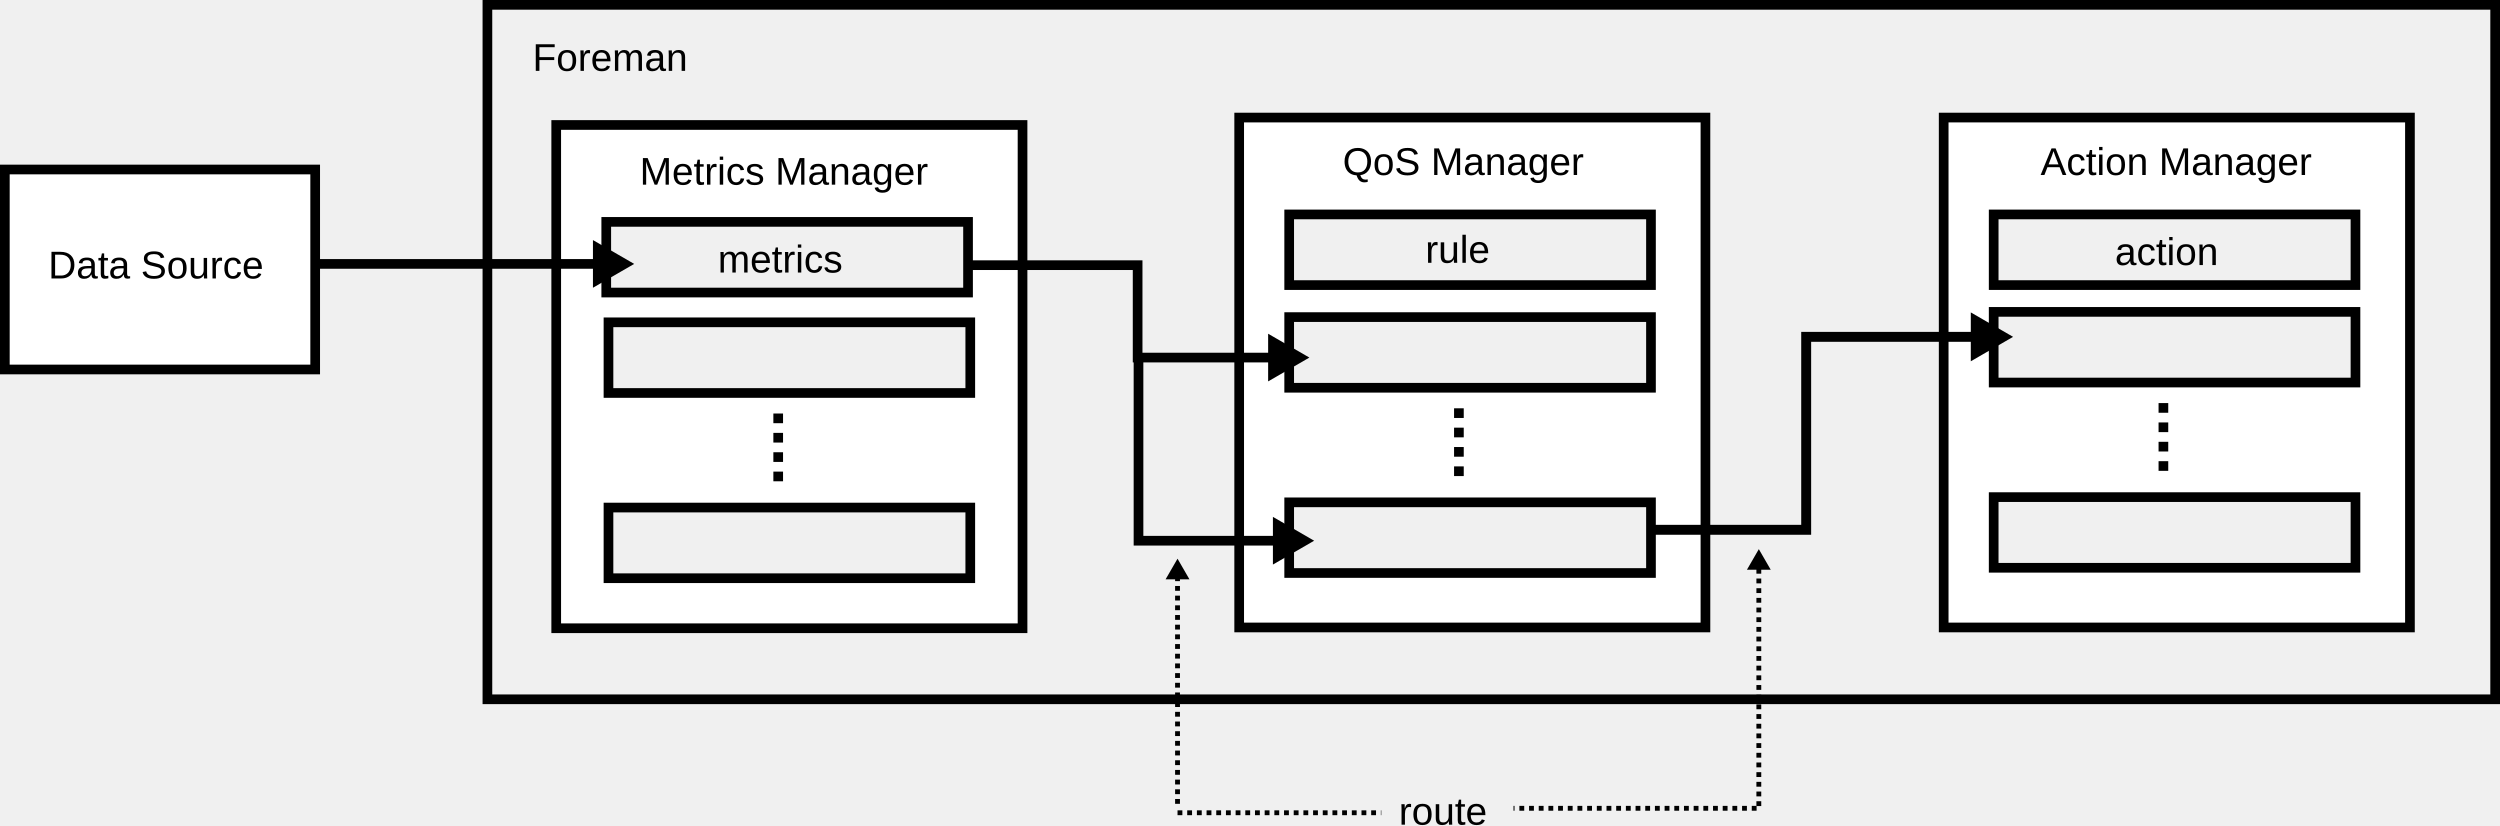
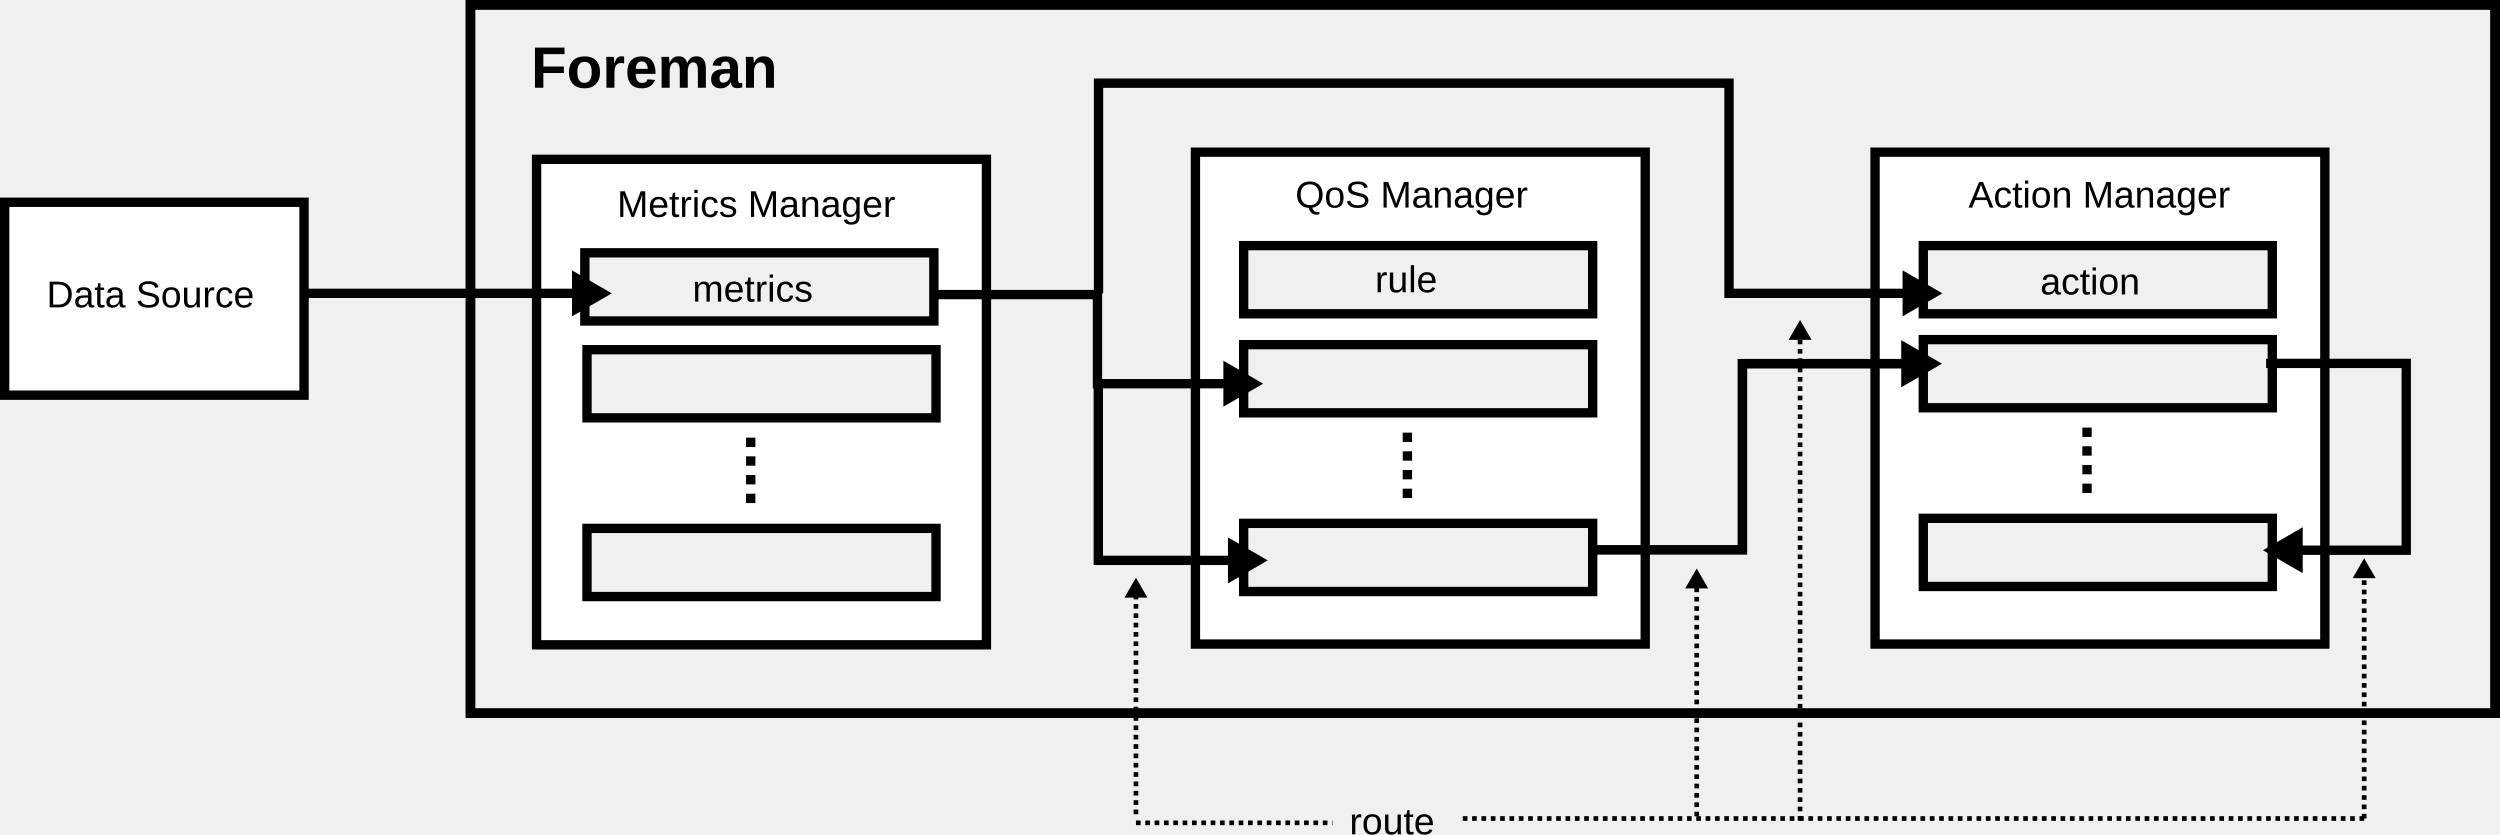
- <svg xmlns="http://www.w3.org/2000/svg" xmlns:ns1="http://www.openswatchbook.org/uri/2009/osb" xmlns:xlink="http://www.w3.org/1999/xlink" width="516.388" height="170.435" id="svg2" version="1.1">
+ <svg xmlns="http://www.w3.org/2000/svg" xmlns:ns1="http://www.openswatchbook.org/uri/2009/osb" xmlns:xlink="http://www.w3.org/1999/xlink" width="535.288" height="178.733" id="svg2" version="1.1">
  <defs id="defs4">
    <marker orient="auto" refY="0" refX="0" id="Arrow2Mend" style="overflow:visible">
      <path id="path4398" style="fill:#000000;fill-opacity:1;fill-rule:evenodd;stroke:#000000;stroke-width:0.625;stroke-linejoin:round;stroke-opacity:1" d="M 8.719,4.034 -2.207,0.016 8.719,-4.002 c -1.745,2.372 -1.735,5.617 -6e-7,8.035 z" transform="scale(-0.6,-0.6)" />
    </marker>
    <marker orient="auto" refY="0" refX="0" id="TriangleOutL" style="overflow:visible">
      <path id="path4823" d="m 5.77,0 -8.65,5 0,-10 8.65,5 z" style="fill-rule:evenodd;stroke:#000000;stroke-width:1pt" transform="scale(0.8,0.8)" />
    </marker>
    <marker orient="auto" refY="0" refX="0" id="TriangleOutM" style="overflow:visible">
      <path id="path4826" d="m 5.77,0 -8.65,5 0,-10 8.65,5 z" style="fill-rule:evenodd;stroke:#000000;stroke-width:1pt" transform="scale(0.4,0.4)" />
    </marker>
    <marker orient="auto" refY="0" refX="0" id="TriangleOutS" style="overflow:visible">
      <path id="path4045" d="m 5.77,0 -8.65,5 0,-10 8.65,5 z" style="fill-rule:evenodd;stroke:#000000;stroke-width:1pt" transform="scale(0.2,0.2)" />
    </marker>
    <marker orient="auto" refY="0" refX="0" id="Arrow1Mend" style="overflow:visible">
      <path id="path3906" d="M 0,0 5,-5 -12.5,0 5,5 0,0 Z" style="fill-rule:evenodd;stroke:#000000;stroke-width:1pt" transform="matrix(-0.4,0,0,-0.4,-4,0)" />
    </marker>
    <marker orient="auto" refY="0" refX="0" id="Arrow1Lend" style="overflow:visible">
      <path id="path3900" d="M 0,0 5,-5 -12.5,0 5,5 0,0 Z" style="fill-rule:evenodd;stroke:#000000;stroke-width:1pt" transform="matrix(-0.8,0,0,-0.8,-10,0)" />
    </marker>
    <marker orient="auto" refY="0" refX="0" id="Arrow2Lend" style="overflow:visible">
      <path id="path3918" style="fill-rule:evenodd;stroke-width:0.625;stroke-linejoin:round" d="M 8.719,4.034 -2.207,0.016 8.719,-4.002 c -1.745,2.372 -1.735,5.617 -6e-7,8.035 z" transform="matrix(-1.1,0,0,-1.1,-1.1,0)" />
    </marker>
    <marker orient="auto" refY="0" refX="0" id="Arrow1Send" style="overflow:visible">
      <path id="path3912" d="M 0,0 5,-5 -12.5,0 5,5 0,0 Z" style="fill-rule:evenodd;stroke:#000000;stroke-width:1pt" transform="matrix(-0.2,0,0,-0.2,-1.2,0)" />
    </marker>
    <linearGradient id="linearGradient5205" ns1:paint="solid">
      <stop style="stop-color:#370000;stop-opacity:1;" offset="0" id="stop5207" />
    </linearGradient>
    <linearGradient id="linearGradient907" xlink:href="#linearGradient900" />
    <linearGradient id="linearGradient906" xlink:href="#linearGradient900" />
    <linearGradient id="linearGradient905" xlink:href="#linearGradient900" />
    <linearGradient id="linearGradient904" xlink:href="#linearGradient900" />
    <linearGradient id="linearGradient903" xlink:href="#linearGradient900" />
    <linearGradient id="linearGradient900">
      <stop offset="0" id="stop901" style="stop-color: #000000;stop-opacity: 1.0;" />
      <stop offset="1" id="stop902" style="stop-color:#ffffff;stop-opacity:1;" />
    </linearGradient>
    <linearGradient id="linearGradient775" xlink:href="#linearGradient772" />
    <linearGradient id="linearGradient772">
      <stop offset="0" id="stop773" style="stop-color: #000000;stop-opacity: 1.0;" />
      <stop offset="1" id="stop774" style="stop-color:#ffffff;stop-opacity:1;" />
    </linearGradient>
    <linearGradient id="linearGradient907-9" xlink:href="#linearGradient900-2" />
    <linearGradient id="linearGradient906-7" xlink:href="#linearGradient900-2" />
    <linearGradient id="linearGradient905-2" xlink:href="#linearGradient900-2" />
    <linearGradient id="linearGradient904-9" xlink:href="#linearGradient900-2" />
    <linearGradient id="linearGradient903-7" xlink:href="#linearGradient900-2" />
    <linearGradient id="linearGradient900-2">
      <stop offset="0" id="stop901-5" style="stop-color: #000000;stop-opacity: 1.0;" />
      <stop offset="1" id="stop902-5" style="stop-color:#ffffff;stop-opacity:1;" />
    </linearGradient>
  </defs>
-   <g id="layer2" transform="translate(66.20999,-59.48786)">
-     <rect y="60.488" x="34.467" height="143.442" width="414.711" id="rect4723" style="fill:#f0f0f0;stroke:#000000;stroke-width:2;stroke-miterlimit:3.825;stroke-dasharray:none;stroke-dashoffset:0;stroke-opacity:1;fill-opacity:1" />
-     <rect style="fill:#ffffff;stroke:#000000;stroke-width:2;stroke-miterlimit:3.825;stroke-dasharray:none;stroke-dashoffset:0;stroke-opacity:1;fill-opacity:1" id="rect4244" width="96.321" height="103.952" x="48.68" y="85.303" />
+   <g id="layer2" transform="translate(66.20999,-51.19002)">
+     <rect y="52.241" x="34.518" height="151.637" width="433.509" id="rect4723" style="fill:#f0f0f0;fill-opacity:1;stroke:#000000;stroke-width:2.102;stroke-miterlimit:3.825;stroke-dasharray:none;stroke-dashoffset:0;stroke-opacity:1" />
+     <rect style="fill:#ffffff;fill-opacity:1;stroke:#000000;stroke-width:2;stroke-miterlimit:3.825;stroke-dasharray:none;stroke-dashoffset:0;stroke-opacity:1" id="rect4244" width="96.321" height="103.952" x="48.68" y="85.303" />
    <rect y="105.319" x="59.014" height="14.595" width="74.73" id="rect5743" style="fill:#f0f0f0;fill-opacity:1;stroke:#000000;stroke-width:2;stroke-miterlimit:3.825;stroke-dasharray:none;stroke-dashoffset:0;stroke-opacity:1" />
    <path style="fill:none;fill-rule:evenodd;stroke:#000000;stroke-width:2;stroke-linecap:butt;stroke-linejoin:miter;stroke-miterlimit:3.825;stroke-dasharray:2, 2;stroke-dashoffset:0;stroke-opacity:1" d="m 94.532,144.901 0,15" id="path4288" />
    <rect style="fill:#f0f0f0;fill-opacity:1;stroke:#000000;stroke-width:2;stroke-miterlimit:3.825;stroke-dasharray:none;stroke-dashoffset:0;stroke-opacity:1" id="rect4325" width="74.73" height="14.595" x="59.475" y="126.064" />
    <rect y="164.326" x="59.475" height="14.595" width="74.73" id="rect4327" style="fill:#f0f0f0;fill-opacity:1;stroke:#000000;stroke-width:2;stroke-miterlimit:3.825;stroke-dasharray:none;stroke-dashoffset:0;stroke-opacity:1" />
-     <rect y="83.771" x="189.75" height="105.322" width="96.308" id="rect4329" style="fill:#ffffff;stroke:#000000;stroke-width:2;stroke-miterlimit:3.825;stroke-dasharray:none;stroke-dashoffset:0;stroke-opacity:1;fill-opacity:1" />
+     <rect y="83.771" x="189.75" height="105.322" width="96.308" id="rect4329" style="fill:#ffffff;fill-opacity:1;stroke:#000000;stroke-width:2;stroke-miterlimit:3.825;stroke-dasharray:none;stroke-dashoffset:0;stroke-opacity:1" />
    <rect style="fill:#f0f0f0;fill-opacity:1;stroke:#000000;stroke-width:2;stroke-miterlimit:3.825;stroke-dasharray:none;stroke-dashoffset:0;stroke-opacity:1" id="rect4331" width="74.73" height="14.595" x="200.078" y="103.78" />
    <path id="path4333" d="m 235.134,143.823 0,15" style="fill:none;fill-rule:evenodd;stroke:#000000;stroke-width:2;stroke-linecap:butt;stroke-linejoin:miter;stroke-miterlimit:3.825;stroke-dasharray:2, 2;stroke-dashoffset:0;stroke-opacity:1" />
    <rect y="124.986" x="200.078" height="14.595" width="74.73" id="rect4335" style="fill:#f0f0f0;fill-opacity:1;stroke:#000000;stroke-width:2;stroke-miterlimit:3.825;stroke-dasharray:none;stroke-dashoffset:0;stroke-opacity:1" />
    <rect style="fill:#f0f0f0;fill-opacity:1;stroke:#000000;stroke-width:2;stroke-miterlimit:3.825;stroke-dasharray:none;stroke-dashoffset:0;stroke-opacity:1" id="rect4337" width="74.73" height="14.595" x="200.078" y="163.248" />
-     <rect style="fill:#ffffff;stroke:#000000;stroke-width:2;stroke-miterlimit:3.825;stroke-dasharray:none;stroke-dashoffset:0;stroke-opacity:1;fill-opacity:1" id="rect4347" width="96.308" height="105.322" x="335.267" y="83.771" />
+     <rect style="fill:#ffffff;fill-opacity:1;stroke:#000000;stroke-width:2;stroke-miterlimit:3.825;stroke-dasharray:none;stroke-dashoffset:0;stroke-opacity:1" id="rect4347" width="96.308" height="105.322" x="335.267" y="83.771" />
    <rect y="103.78" x="345.595" height="14.595" width="74.73" id="rect4349" style="fill:#f0f0f0;fill-opacity:1;stroke:#000000;stroke-width:2;stroke-miterlimit:3.825;stroke-dasharray:none;stroke-dashoffset:0;stroke-opacity:1" />
    <path style="fill:none;fill-rule:evenodd;stroke:#000000;stroke-width:2;stroke-linecap:butt;stroke-linejoin:miter;stroke-miterlimit:3.825;stroke-dasharray:2, 2;stroke-dashoffset:0;stroke-opacity:1" d="m 380.652,142.745 0,15" id="path4351" />
    <rect style="fill:#f0f0f0;fill-opacity:1;stroke:#000000;stroke-width:2;stroke-miterlimit:3.825;stroke-dasharray:none;stroke-dashoffset:0;stroke-opacity:1" id="rect4353" width="74.73" height="14.595" x="345.595" y="123.908" />
    <rect y="162.17" x="345.595" height="14.595" width="74.73" id="rect4355" style="fill:#f0f0f0;fill-opacity:1;stroke:#000000;stroke-width:2;stroke-miterlimit:3.825;stroke-dasharray:none;stroke-dashoffset:0;stroke-opacity:1" />
-     <rect y="94.499" x="-65.21" height="41.307" width="64.102" id="rect4729" style="fill:#ffffff;stroke:#000000;stroke-width:2;stroke-miterlimit:3.825;stroke-dasharray:none;stroke-dashoffset:0;stroke-opacity:1;fill-opacity:1" />
+     <rect y="94.499" x="-65.21" height="41.307" width="64.102" id="rect4729" style="fill:#ffffff;fill-opacity:1;stroke:#000000;stroke-width:2;stroke-miterlimit:3.825;stroke-dasharray:none;stroke-dashoffset:0;stroke-opacity:1" />
+     <path style="fill:none;fill-rule:evenodd;stroke:#000000;stroke-width:2;stroke-linecap:butt;stroke-linejoin:miter;stroke-miterlimit:4;stroke-dasharray:none;stroke-opacity:1;marker-end:url(#TriangleOutM)" d="m 169,114 0,-45 135,0 0,45 40,0" id="path4265" />
+     <path style="fill:none;fill-rule:evenodd;stroke:#000000;stroke-width:2;stroke-linecap:butt;stroke-linejoin:miter;stroke-miterlimit:4;stroke-dasharray:none;stroke-opacity:1;marker-end:url(#TriangleOutM)" d="m 419,129 30,0 0,40 -25,0" id="path4267" />
  </g>
-   <g id="layer1" transform="translate(-119.79,-257.85)" style="display:inline">
+   <g id="layer1" transform="translate(-119.79,-249.5522)" style="display:inline">
    <text id="text5745" y="314.135" x="268.064" style="font-style:normal;font-variant:normal;font-weight:normal;font-stretch:normal;font-size:8px;line-height:125%;font-family:Arial;-inkscape-font-specification:Arial;text-align:start;letter-spacing:0px;word-spacing:0px;writing-mode:lr-tb;text-anchor:start;fill:#000000;fill-opacity:1;stroke:none;stroke-width:2;stroke-miterlimit:3.825;stroke-dasharray:none;stroke-dashoffset:0" xml:space="preserve">
      <tspan id="tspan3217" x="268.064" y="314.135">metrics</tspan>
    </text>
    <text xml:space="preserve" style="font-style:normal;font-variant:normal;font-weight:normal;font-stretch:normal;font-size:8px;line-height:125%;font-family:Arial;-inkscape-font-specification:Arial;text-align:start;letter-spacing:0px;word-spacing:0px;writing-mode:lr-tb;text-anchor:start;fill:#000000;fill-opacity:1;stroke:none" x="408.723" y="428.191" id="text3060">
      <tspan id="tspan3062" x="408.723" y="428.191">route</tspan>
    </text>
    <path id="path4584" d="m 363.014,423.886 0,-47.795" style="fill:none;stroke:#000000;stroke-width:1;stroke-linecap:butt;stroke-linejoin:miter;stroke-miterlimit:4;stroke-dasharray:1, 1;stroke-dashoffset:0;stroke-opacity:1;marker-start:none;marker-end:url(#TriangleOutM)" />
    <path id="path4588" d="m 483.085,424.347 0,-50.228" style="fill:none;stroke:#000000;stroke-width:1;stroke-linecap:butt;stroke-linejoin:miter;stroke-miterlimit:4;stroke-dasharray:1, 1;stroke-dashoffset:0;stroke-opacity:1;marker-start:none;marker-end:url(#TriangleOutM)" />
    <path style="fill:none;stroke:#000000;stroke-width:1;stroke-linecap:butt;stroke-linejoin:miter;stroke-miterlimit:4;stroke-dasharray:1, 1;stroke-dashoffset:0;stroke-opacity:1" d="m 363.014,425.73 42.092,0" id="path4590" />
-     <path style="fill:none;stroke:#000000;stroke-width:1;stroke-linecap:butt;stroke-linejoin:miter;stroke-miterlimit:4;stroke-dasharray:1, 1;stroke-dashoffset:0;stroke-opacity:1" d="m 482.624,424.808 -50.213,0" id="path4592" />
+     <path style="fill:none;stroke:#000000;stroke-width:1;stroke-linecap:butt;stroke-linejoin:miter;stroke-miterlimit:4;stroke-dasharray:1, 1;stroke-dashoffset:0;stroke-opacity:1" d="m 625.992,424.808 -193.581,0" id="path4592" />
    <text xml:space="preserve" style="font-style:normal;font-variant:normal;font-weight:normal;font-stretch:normal;font-size:8px;line-height:125%;font-family:Arial;-inkscape-font-specification:Arial;text-align:start;letter-spacing:0px;word-spacing:0px;writing-mode:lr-tb;text-anchor:start;fill:#000000;fill-opacity:1;stroke:none;stroke-width:2;stroke-miterlimit:3.825;stroke-dasharray:none;stroke-dashoffset:0" x="251.929" y="296" id="text4250">
      <tspan y="296" x="251.929" id="tspan4252">Metrics Manager</tspan>
    </text>
    <text xml:space="preserve" style="font-style:normal;font-variant:normal;font-weight:normal;font-stretch:normal;font-size:8px;line-height:125%;font-family:Arial;-inkscape-font-specification:Arial;text-align:start;letter-spacing:0px;word-spacing:0px;writing-mode:lr-tb;text-anchor:start;fill:#000000;fill-opacity:1;stroke:none;stroke-width:2;stroke-miterlimit:3.825;stroke-dasharray:none;stroke-dashoffset:0" x="414.198" y="312.135" id="text4339">
      <tspan y="312.135" x="414.198" id="tspan4341">rule</tspan>
    </text>
    <text id="text4343" y="294" x="397.141" style="font-style:normal;font-variant:normal;font-weight:normal;font-stretch:normal;font-size:8px;line-height:125%;font-family:Arial;-inkscape-font-specification:Arial;text-align:start;letter-spacing:0px;word-spacing:0px;writing-mode:lr-tb;text-anchor:start;fill:#000000;fill-opacity:1;stroke:none;stroke-width:2;stroke-miterlimit:3.825;stroke-dasharray:none;stroke-dashoffset:0" xml:space="preserve">
      <tspan id="tspan4345" x="397.141" y="294">QoS Manager</tspan>
    </text>
    <text id="text4357" y="312.596" x="556.644" style="font-style:normal;font-variant:normal;font-weight:normal;font-stretch:normal;font-size:8px;line-height:125%;font-family:Arial;-inkscape-font-specification:Arial;text-align:start;letter-spacing:0px;word-spacing:0px;writing-mode:lr-tb;text-anchor:start;fill:#000000;fill-opacity:1;stroke:none;stroke-width:2;stroke-miterlimit:3.825;stroke-dasharray:none;stroke-dashoffset:0" xml:space="preserve">
      <tspan id="tspan4359" x="556.644" y="312.596">action</tspan>
    </text>
    <text xml:space="preserve" style="font-style:normal;font-variant:normal;font-weight:normal;font-stretch:normal;font-size:8px;line-height:125%;font-family:Arial;-inkscape-font-specification:Arial;text-align:start;letter-spacing:0px;word-spacing:0px;writing-mode:lr-tb;text-anchor:start;fill:#000000;fill-opacity:1;stroke:none;stroke-width:2;stroke-miterlimit:3.825;stroke-dasharray:none;stroke-dashoffset:0" x="541.276" y="294" id="text4361">
      <tspan y="294" x="541.276" id="tspan4363">Action Manager</tspan>
    </text>
    <path style="fill:none;fill-rule:evenodd;stroke:#000000;stroke-width:2;stroke-linecap:butt;stroke-linejoin:miter;stroke-miterlimit:3.825;stroke-dasharray:none;stroke-dashoffset:0;stroke-opacity:1;marker-end:url(#TriangleOutM)" d="m 320.011,312.623 34.761,0 0,19.085 29.795,0" id="path4365" />
    <path style="fill:none;fill-rule:evenodd;stroke:#000000;stroke-width:2;stroke-linecap:butt;stroke-linejoin:miter;stroke-miterlimit:4;stroke-dasharray:none;stroke-opacity:1;marker-end:url(#TriangleOutM)" d="m 354.954,332.263 0,37.275 30.6,0" id="path4689" />
    <path style="fill:none;fill-rule:evenodd;stroke:#000000;stroke-width:2.05;stroke-linecap:butt;stroke-linejoin:miter;stroke-miterlimit:4;stroke-dasharray:none;stroke-opacity:1;marker-end:url(#TriangleOutM)" d="m 461.227,367.283 31.639,0 0,-39.856 36.912,0" id="path4703" />
-     <text id="text4725" y="272.49" x="229.802" style="font-style:normal;font-variant:normal;font-weight:normal;font-stretch:normal;font-size:8px;line-height:125%;font-family:Arial;-inkscape-font-specification:Arial;text-align:start;letter-spacing:0px;word-spacing:0px;writing-mode:lr-tb;text-anchor:start;fill:#000000;fill-opacity:1;stroke:none;stroke-width:2;stroke-miterlimit:3.825;stroke-dasharray:none;stroke-dashoffset:0" xml:space="preserve">
-       <tspan id="tspan4727" x="229.802" y="272.49">Foreman</tspan>
+     <text id="text4725" y="268.341" x="233.489" style="font-style:normal;font-variant:normal;font-weight:normal;font-stretch:normal;font-size:8px;line-height:125%;font-family:Arial;-inkscape-font-specification:Arial;text-align:start;letter-spacing:0px;word-spacing:0px;writing-mode:lr-tb;text-anchor:start;fill:#000000;fill-opacity:1;stroke:none;stroke-width:2;stroke-miterlimit:3.825;stroke-dasharray:none;stroke-dashoffset:0" xml:space="preserve">
+       <tspan id="tspan4727" x="233.489" y="268.341" style="font-style:normal;font-variant:normal;font-weight:bold;font-stretch:normal;font-size:12.5px;font-family:Arial;-inkscape-font-specification:'Arial Bold'">Foreman</tspan>
    </text>
    <text id="text4731" y="315.362" x="129.766" style="font-style:normal;font-variant:normal;font-weight:normal;font-stretch:normal;font-size:8px;line-height:125%;font-family:Arial;-inkscape-font-specification:Arial;text-align:start;letter-spacing:0px;word-spacing:0px;writing-mode:lr-tb;text-anchor:start;fill:#000000;fill-opacity:1;stroke:none;stroke-width:2;stroke-miterlimit:3.825;stroke-dasharray:none;stroke-dashoffset:0" xml:space="preserve">
      <tspan id="tspan4733" x="129.766" y="315.362">Data Source</tspan>
    </text>
    <path style="fill:none;fill-rule:evenodd;stroke:#000000;stroke-width:2;stroke-linecap:butt;stroke-linejoin:miter;stroke-miterlimit:4;stroke-dasharray:none;stroke-opacity:1;marker-end:url(#TriangleOutM)" d="m 185.284,312.362 59.819,0" id="path4737" />
+     <path style="fill:none;stroke:#000000;stroke-width:1;stroke-linecap:butt;stroke-linejoin:miter;stroke-miterlimit:4;stroke-dasharray:1, 1;stroke-dashoffset:0;stroke-opacity:1;marker-start:none;marker-end:url(#TriangleOutM)" d="m 505.213,425.269 0,-104.365" id="path4269" />
+     <path id="path4271" d="m 625.992,424.808 0,-52.887" style="fill:none;stroke:#000000;stroke-width:1;stroke-linecap:butt;stroke-linejoin:miter;stroke-miterlimit:4;stroke-dasharray:1, 1;stroke-dashoffset:0;stroke-opacity:1;marker-start:none;marker-end:url(#TriangleOutM)" />
  </g>
</svg>
